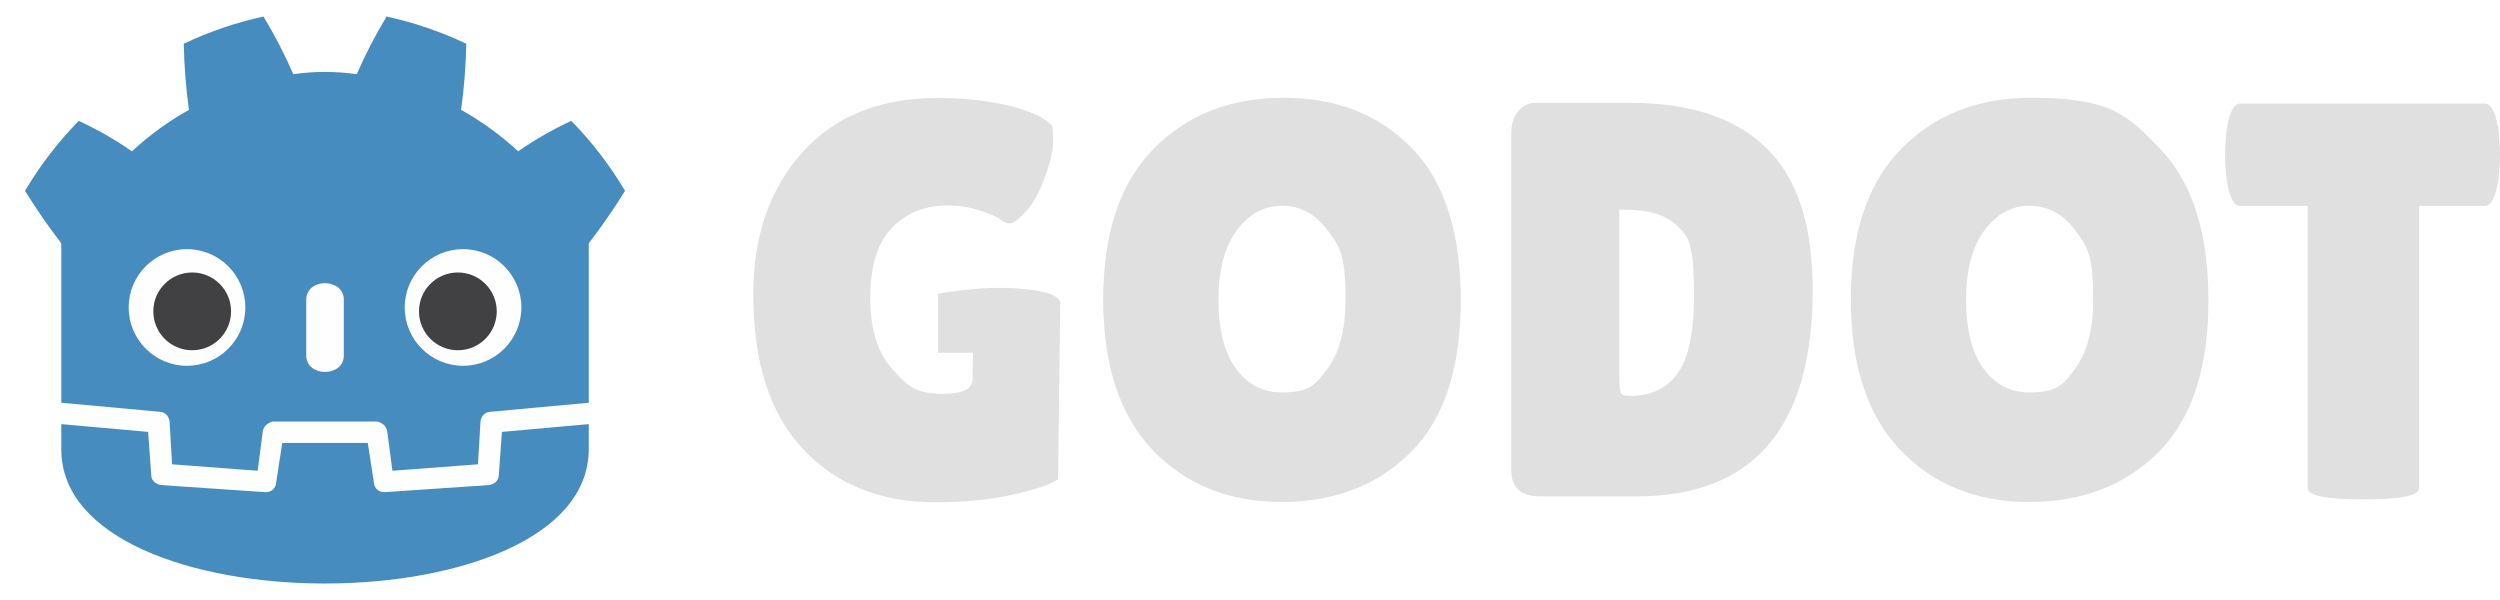
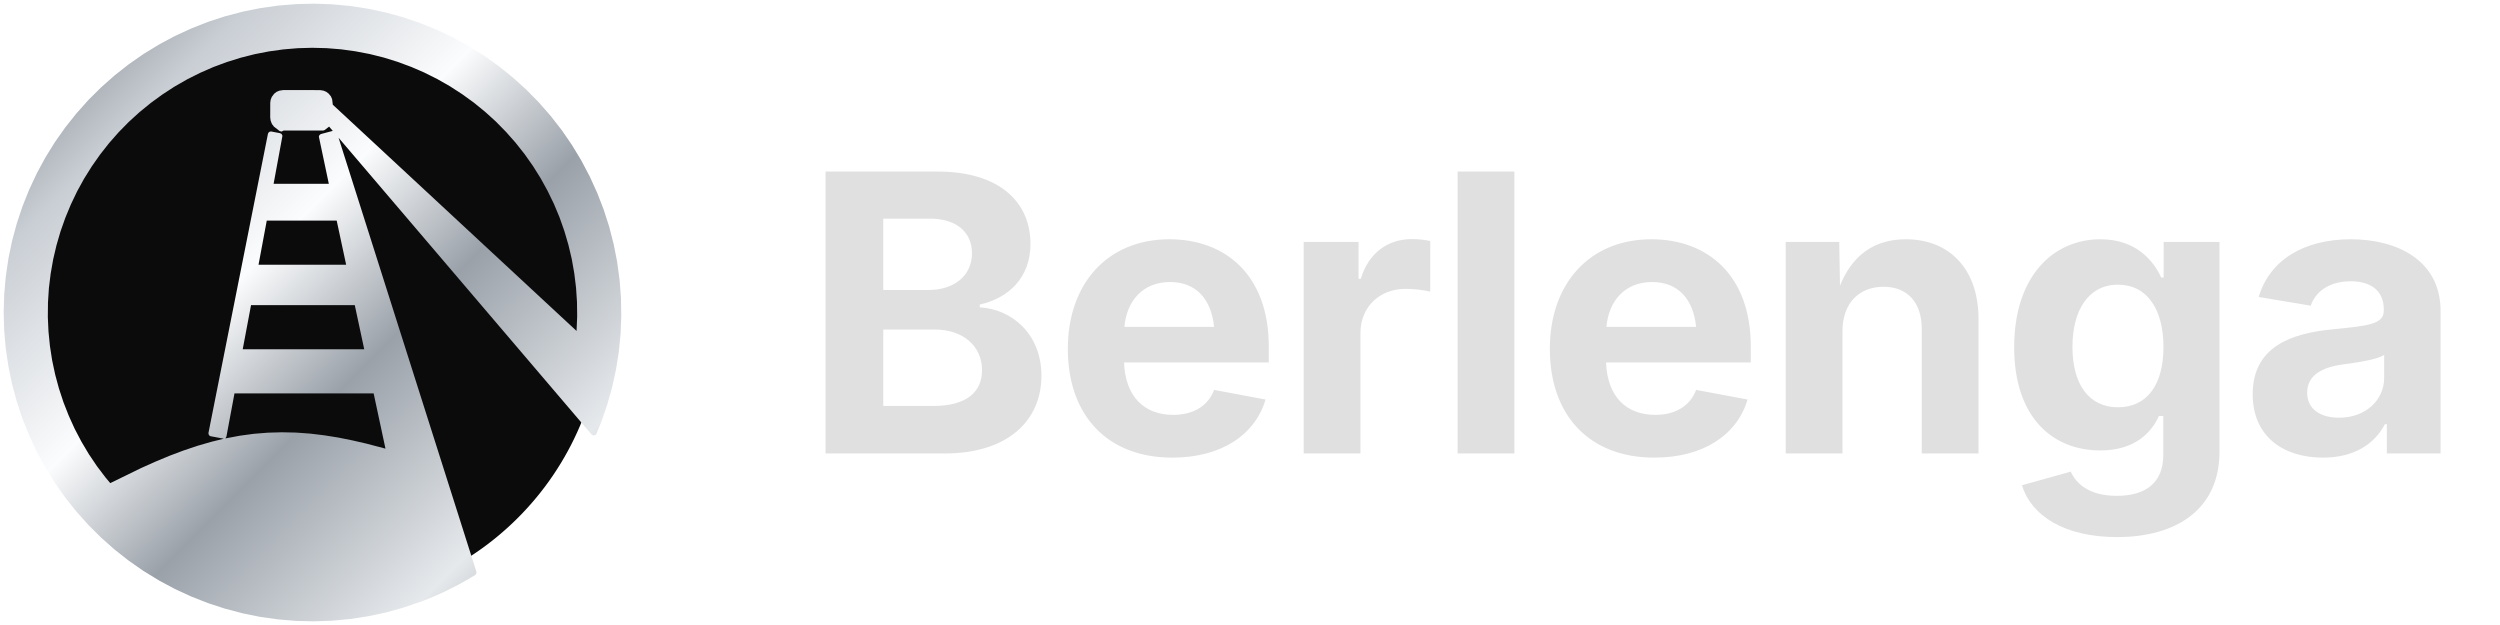
- <svg xmlns="http://www.w3.org/2000/svg" width="100" height="24" stroke-linejoin="round">
-   <path fill="#e0e0e0" d="M40.122 11.514c-1.211-.019-2.597.234-2.597.234v2.364h1.393l-.015 1.052q0 .587-1.159.587c-1.159 0-1.454-.328-2.045-.979q-.89-.98-.889-2.867 0-1.89.865-2.79.866-.899 2.261-.899c.411.003.821.067 1.214.191q.63.192.844.358.212.172.405.17.19 0 .616-.45.43-.45.767-1.359c.224-.61.337-1.076.337-1.407a6 6 0 0 0-.023-.674q-.47-.517-1.744-.821-1.268-.305-2.844-.304-3.463 0-5.419 2.181-1.957 2.182-1.957 5.668 0 4.094 2.001 6.207 2.002 2.114 5.263 2.113 1.754 0 3.114-.303 1.361-.303 1.811-.619l.09-7.038c0-.408-1.079-.594-2.289-.615M51.279 8.23q-1.078 0-1.81.989-.73.99-.731 2.776 0 1.79.698 2.745.697.957 1.832.957c1.135 0 1.372-.323 1.844-.969q.709-.966.709-2.766c0-1.8-.244-2.122-.731-2.767q-.73-.965-1.811-.965m-.011 11.85q-3.16 0-5.15-2.067-1.989-2.07-1.989-6.039 0-3.97 2.011-6.017 2.014-2.046 5.196-2.046 3.183-.001 5.138 2.014 1.958 2.013 1.957 6.094t-2.001 6.073q-2.002 1.988-5.162 1.988M64.77 8.386v6.727q0 .47.068.595c.068.125.18.124.404.124q1.238 0 1.879-.923.641-.921.64-3.069c-.001-2.148-.222-2.366-.663-2.799q-.664-.654-2.103-.655zm-4.317 10.436V5.33q0-.563.282-.891a.92.92 0 0 1 .73-.326h3.756q3.575 0 5.429 1.801 1.857 1.798 1.857 5.666 0 8.276-7.063 8.276h-3.845q-1.146 0-1.147-1.034M81.186 8.23q-1.08 0-1.812.989-.73.99-.73 2.776 0 1.79.697 2.745.697.957 1.833.957c1.136 0 1.372-.323 1.844-.969q.709-.966.709-2.766c0-1.8-.244-2.122-.731-2.767q-.73-.965-1.81-.965m-.012 11.85q-3.16 0-5.15-2.067-1.99-2.07-1.99-6.039 0-3.97 2.012-6.017 2.014-2.046 5.196-2.046c3.182 0 3.834.67 5.138 2.014q1.957 2.013 1.957 6.094t-2.002 6.073q-2.001 1.988-5.161 1.988m15.587-.552q0 .448-2.226.449-2.227-.001-2.228-.449V8.238h-2.698q-.382 0-.539-1.036a7 7 0 0 1-.066-1.011q0-.517.065-1.012c.105-.688.285-1.036.54-1.036h9.783q.382.001.541 1.036a7.7 7.7 0 0 1 0 2.023q-.16 1.036-.541 1.036h-2.631z" />
-   <g fill="#fefefe" transform="translate(-.27 -1.335)scale(.02592)">
-     <path d="M105 673v33q407 354 814 0v-33z" />
-     <path fill="#478cbf" d="m105 673 152 14q12 1 15 14l4 67 132 10 8-61q2-11 15-15h162q13 4 15 15l8 61 132-10 4-67q3-13 15-14l152-14V427q30-39 56-81-35-59-83-108-43 20-82 47-40-37-88-64 7-51 8-102-59-28-123-42-26 43-46 89-49-7-98 0-20-46-46-89-64 14-123 42 1 51 8 102-48 27-88 64-39-27-82-47-48 49-83 108 26 42 56 81zm0 33v39c0 276 813 276 814 0v-39l-134 12-5 69q-2 10-14 13l-162 11q-12 0-16-11l-10-65H446l-10 65q-4 11-16 11l-162-11q-12-3-14-13l-5-69z" />
-     <path d="M483 600c0 34 58 34 58 0v-86c0-34-58-34-58 0z" />
-     <circle cx="725" cy="526" r="90" />
-     <circle cx="299" cy="526" r="90" />
+ <svg xmlns="http://www.w3.org/2000/svg" width="96" height="24" viewBox="0 0 96 24">
+   <defs>
+     <linearGradient id="s" gradientUnits="userSpaceOnUse" x1="-90" y1="-90" x2="90" y2="90">
+       <stop offset="0" stop-color="#5f656c" />
+       <stop offset="0.22" stop-color="#c9ced4" />
+       <stop offset="0.42" stop-color="#fbfcfd" />
+       <stop offset="0.58" stop-color="#9aa1a9" />
+       <stop offset="0.8" stop-color="#e6e9ec" />
+       <stop offset="1" stop-color="#6a7077" />
+     </linearGradient>
+   </defs>
+   <g transform="translate(12.000 12.000) scale(0.14118)">
+     <circle r="79" fill="#0b0b0c" />
+     <path d="M-84.00,-0.07L-83.86,4.88L-83.44,9.67L-82.71,14.64L-81.73,19.41L-80.45,24.15L-78.93,28.73L-77.12,33.28L-75.02,37.79L-72.69,42.10L-70.10,46.28L-67.32,50.24L-64.27,54.08L-60.96,57.79L-57.49,61.24L-53.87,64.45L-50.02,67.48L-46.02,70.27L-41.74,72.89L-37.51,75.16L-33.03,77.23L-28.46,79.03L-23.88,80.53L-19.01,81.82L-14.27,82.78L-9.41,83.47L-4.50,83.88L0.33,84.00L5.26,83.83L10.18,83.38L15.03,82.64L19.73,81.65L24.51,80.34L30.24,78.37L33.10,77.20L35.92,75.93L39.59,74.08L42.30,72.57L44.29,71.37L44.50,71.12L44.60,70.81L44.57,70.49L7.09,-47.53L75.89,33.17L76.35,33.44L76.88,33.35L77.20,33.02L78.58,29.67L80.18,25.03L81.52,20.26L82.56,15.48L83.33,10.61L83.80,5.81L83.99,0.85L83.90,-4.03L83.53,-8.85L82.85,-13.84L81.92,-18.57L80.70,-23.33L79.19,-28.02L77.44,-32.53L75.40,-37.01L73.12,-41.34L70.54,-45.60L67.82,-49.56L64.80,-53.45L61.57,-57.14L58.16,-60.61L54.43,-63.97L50.68,-66.99L46.65,-69.86L42.49,-72.46L38.27,-74.77L33.74,-76.93L29.22,-78.75L24.58,-80.32L19.84,-81.62L15.13,-82.62L10.21,-83.38L5.34,-83.83L0.42,-84.00L-4.41,-83.88L-9.33,-83.48L-14.19,-82.79L-18.92,-81.84L-23.79,-80.56L-28.38,-79.06L-32.96,-77.26L-37.43,-75.20L-41.67,-72.93L-45.93,-70.33L-49.93,-67.55L-53.81,-64.50L-57.43,-61.30L-60.91,-57.85L-64.22,-54.14L-67.27,-50.30L-70.05,-46.36L-72.65,-42.17L-74.97,-37.88L-77.09,-33.36L-78.87,-28.90L-80.43,-24.22L-81.71,-19.48L-82.70,-14.74L-83.43,-9.76L-83.85,-4.96ZM-55.01,46.41L-56.26,44.92L-58.64,41.78L-60.84,38.51L-62.85,35.13L-64.68,31.64L-66.30,28.07L-67.74,24.40L-68.97,20.66L-70.00,16.84L-70.82,12.98L-71.42,9.09L-71.81,5.17L-71.99,1.23L-71.95,-2.71L-71.70,-6.62L-71.22,-10.55L-70.54,-14.43L-69.64,-18.27L-68.54,-22.05L-67.23,-25.76L-65.72,-29.40L-64.02,-32.95L-62.12,-36.41L-60.03,-39.75L-57.77,-42.97L-55.35,-46.05L-52.73,-49.03L-49.97,-51.84L-47.06,-54.49L-44.01,-56.98L-40.84,-59.29L-37.54,-61.44L-34.12,-63.40L-30.58,-65.18L-26.97,-66.76L-23.28,-68.13L-19.52,-69.30L-15.70,-70.27L-11.83,-71.02L-7.95,-71.56L-4.01,-71.89L-0.07,-72.00L3.87,-71.90L7.80,-71.58L11.70,-71.04L15.57,-70.30L19.37,-69.35L23.13,-68.18L26.83,-66.81L30.44,-65.25L33.97,-63.48L37.39,-61.53L40.70,-59.39L43.90,-57.07L46.96,-54.58L49.86,-51.95L52.62,-49.14L55.23,-46.19L57.69,-43.08L59.96,-39.86L62.05,-36.52L63.94,-33.09L65.66,-29.55L67.18,-25.91L68.49,-22.20L69.60,-18.42L70.51,-14.58L71.20,-10.68L71.68,-6.77L71.94,-2.84L71.99,1.10L71.82,5.02L5.52,-56.52L5.34,-58.00L5.01,-58.78L4.39,-59.54L3.78,-60.01L3.00,-60.34L2.05,-60.49L-7.95,-60.50L-9.00,-60.34L-9.78,-60.01L-10.44,-59.49L-11.07,-58.65L-11.38,-57.87L-11.49,-57.05L-11.50,-53.05L-11.39,-52.20L-11.04,-51.28L-10.49,-50.56L-8.91,-49.33L-8.37,-49.22L-7.85,-49.50L2.94,-49.50L3.29,-49.62L4.52,-50.56L5.51,-49.40L2.25,-48.53L1.89,-48.26L1.73,-47.84L4.44,-35.00L-10.58,-35.00L-8.17,-48.07L-8.41,-48.56L-8.82,-48.77L-11.26,-49.24L-11.64,-49.18L-11.95,-48.95L-12.12,-48.60L-28.31,32.82L-28.18,33.34L-27.82,33.63L-24.11,34.33L-27.52,35.17L-31.35,36.28L-35.18,37.57L-38.99,39.01L-42.82,40.61L-46.66,42.33ZM-23.73,34.20L-23.51,33.97L-23.40,33.68L-21.22,22.00L16.63,22.00L19.85,37.03L14.66,35.66L10.82,34.78L6.99,34.01L3.18,33.40L-0.65,32.94L-4.48,32.66L-8.35,32.58L-12.19,32.69L-16.02,33.00L-19.81,33.52L-23.48,34.21ZM-18.98,10.00L-16.72,-2.00L11.50,-2.00L14.07,10.00ZM-14.68,-13.00L-12.44,-25.00L6.58,-25.00L9.15,-13.00Z" fill="url(#s)" fill-rule="evenodd" />
  </g>
-   <g fill="#414042" transform="translate(-.27 -1.335)scale(.02592)">
-     <circle cx="307" cy="532" r="60" />
-     <circle cx="717" cy="532" r="60" />
-   </g>
+   <path d="M31.701 17.413H36.271C38.712 17.413 39.991 16.141 39.991 14.427C39.991 12.821 38.843 11.862 37.622 11.804V11.695C38.734 11.448 39.57 10.656 39.57 9.37C39.57 7.75 38.371 6.587 35.995 6.587H31.701ZM33.917 15.589V12.654H35.893C37.005 12.654 37.71 13.308 37.71 14.216C37.71 15.037 37.136 15.589 35.835 15.589ZM33.917 11.135V8.396H35.711C36.75 8.396 37.324 8.934 37.324 9.726C37.324 10.598 36.62 11.135 35.668 11.135ZM45.015 17.573C46.904 17.573 48.198 16.694 48.597 15.342L46.621 14.972C46.388 15.596 45.814 15.931 45.052 15.931C43.954 15.931 43.213 15.248 43.163 13.918H48.721V13.308C48.721 10.532 47.028 9.188 44.906 9.188C42.53 9.188 41.005 10.888 41.005 13.395C41.005 15.96 42.53 17.573 45.015 17.573ZM43.177 12.552C43.264 11.55 43.889 10.83 44.928 10.83C45.938 10.83 46.512 11.491 46.621 12.552ZM50.061 17.413H52.241V12.792C52.241 11.782 52.975 11.092 53.978 11.092C54.297 11.092 54.726 11.143 54.922 11.201V9.254C54.726 9.21 54.443 9.181 54.217 9.181C53.302 9.181 52.553 9.704 52.256 10.707H52.168V9.29H50.061ZM58.152 6.587H55.972V17.413H58.152ZM63.525 17.573C65.414 17.573 66.707 16.694 67.107 15.342L65.131 14.972C64.898 15.596 64.324 15.931 63.561 15.931C62.464 15.931 61.723 15.248 61.672 13.918H67.23V13.308C67.23 10.532 65.537 9.188 63.416 9.188C61.04 9.188 59.514 10.888 59.514 13.395C59.514 15.96 61.04 17.573 63.525 17.573ZM61.687 12.552C61.774 11.55 62.399 10.83 63.438 10.83C64.448 10.83 65.022 11.491 65.131 12.552ZM70.751 12.712C70.751 11.637 71.397 11.012 72.327 11.012C73.243 11.012 73.795 11.615 73.795 12.625V17.413H75.975V12.247C75.975 10.343 74.87 9.188 73.185 9.188C71.935 9.188 71.114 9.835 70.656 10.968L70.627 9.29H68.571V17.413H70.751ZM81.297 20.624C83.586 20.624 85.228 19.549 85.228 17.348V9.29H83.084V10.656H82.99C82.692 10.009 82.023 9.188 80.658 9.188C78.856 9.188 77.344 10.59 77.344 13.337C77.344 16.025 78.819 17.297 80.65 17.297C81.965 17.297 82.605 16.628 82.903 15.974H83.07V17.471C83.07 18.539 82.394 19.04 81.282 19.04C80.222 19.04 79.72 18.568 79.517 18.11L77.642 18.634C77.998 19.796 79.263 20.624 81.297 20.624ZM81.333 15.64C80.2 15.64 79.582 14.739 79.582 13.322C79.582 11.927 80.185 10.932 81.333 10.932C82.452 10.932 83.077 11.884 83.077 13.322C83.077 14.775 82.445 15.64 81.333 15.64ZM89.206 17.573C90.404 17.573 91.189 17.042 91.582 16.287H91.654V17.413H93.718V11.942C93.718 9.973 92.017 9.188 90.274 9.188C88.457 9.188 87.149 9.995 86.735 11.404L88.733 11.738C88.908 11.215 89.424 10.801 90.266 10.801C91.08 10.801 91.538 11.194 91.538 11.884V11.92C91.538 12.45 90.964 12.509 89.569 12.647C87.971 12.799 86.503 13.322 86.503 15.139C86.503 16.744 87.658 17.573 89.206 17.573ZM89.823 16.04C89.104 16.04 88.595 15.713 88.595 15.081C88.595 14.427 89.133 14.114 89.939 13.998C90.419 13.933 91.284 13.816 91.552 13.627V14.507C91.552 15.364 90.84 16.04 89.823 16.04Z" fill="#e0e0e0" />
</svg>
